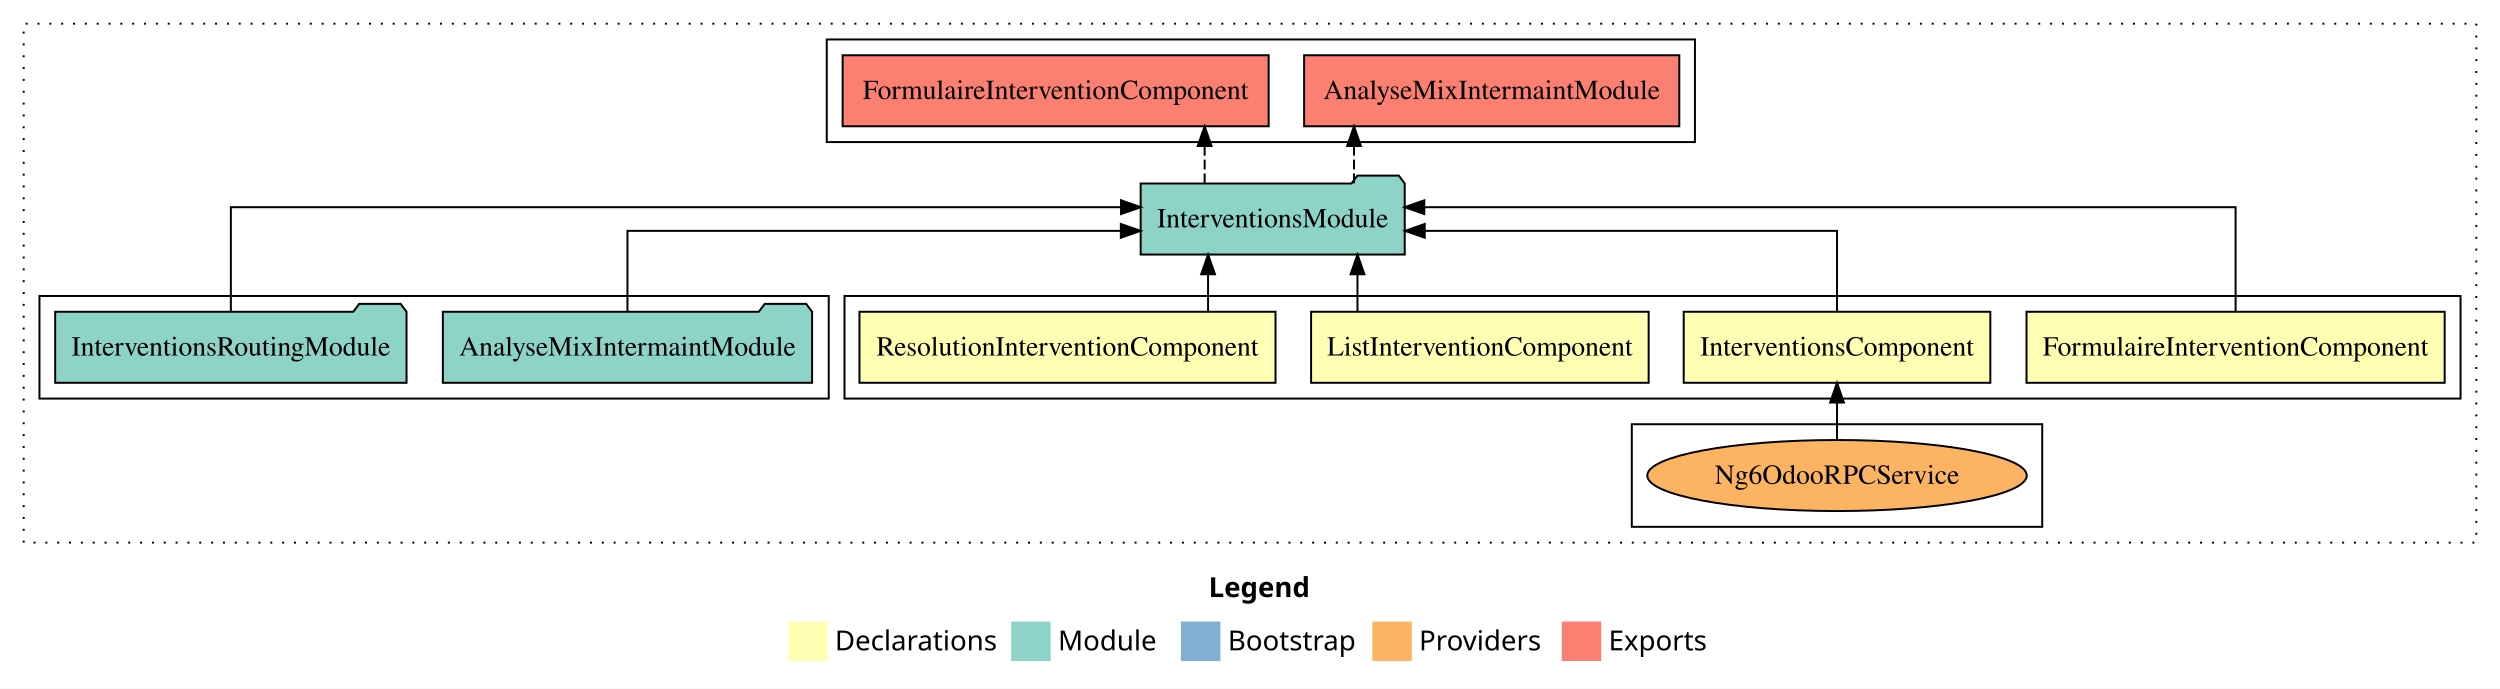
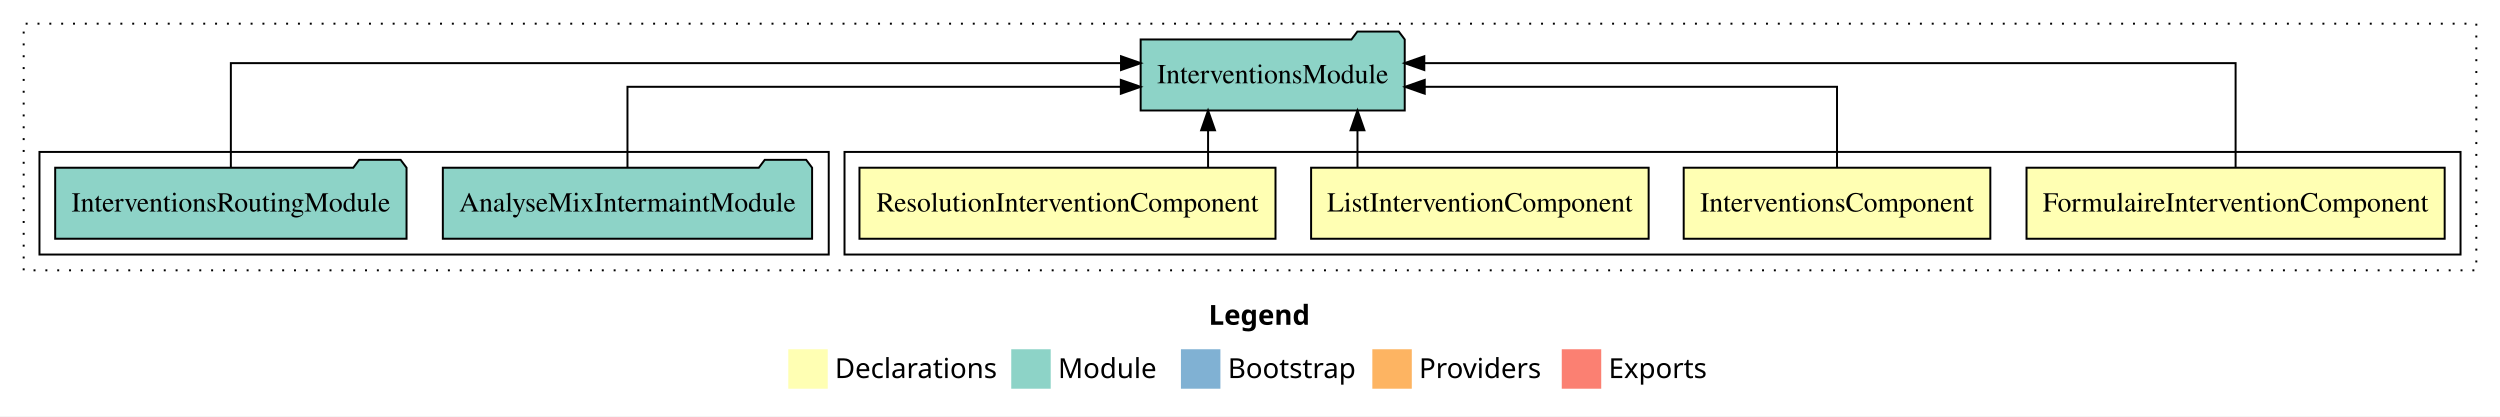
- <svg xmlns="http://www.w3.org/2000/svg" width="1267pt" height="349pt" viewBox="0.00 0.00 1267.00 349.00">
-   <g id="graph0" class="graph" transform="scale(1 1) rotate(0) translate(4 345)">
-     <polygon fill="#ffffff" stroke="transparent" points="-4,4 -4,-345 1263,-345 1263,4 -4,4" />
+ <svg xmlns="http://www.w3.org/2000/svg" width="1267pt" height="211pt" viewBox="0.00 0.00 1267.00 211.00">
+   <g id="graph0" class="graph" transform="scale(1 1) rotate(0) translate(4 207)">
+     <polygon fill="#ffffff" stroke="transparent" points="-4,4 -4,-207 1263,-207 1263,4 -4,4" />
    <text text-anchor="start" x="608.509" y="-42.4" font-family="sans-serif" font-weight="bold" font-size="14.00" fill="#000000">Legend</text>
    <polygon fill="#ffffb3" stroke="transparent" points="395.5,-10 395.5,-30 415.5,-30 415.5,-10 395.5,-10" />
    <text text-anchor="start" x="419.129" y="-15.4" font-family="sans-serif" font-size="14.00" fill="#000000">  Declarations</text>
    <polygon fill="#8dd3c7" stroke="transparent" points="508.5,-10 508.5,-30 528.5,-30 528.5,-10 508.5,-10" />
    <text text-anchor="start" x="532.225" y="-15.4" font-family="sans-serif" font-size="14.00" fill="#000000">  Module</text>
    <polygon fill="#80b1d3" stroke="transparent" points="594.5,-10 594.5,-30 614.5,-30 614.5,-10 594.5,-10" />
    <text text-anchor="start" x="618.281" y="-15.4" font-family="sans-serif" font-size="14.00" fill="#000000">  Bootstrap</text>
    <polygon fill="#fdb462" stroke="transparent" points="691.5,-10 691.5,-30 711.5,-30 711.5,-10 691.5,-10" />
    <text text-anchor="start" x="715.173" y="-15.4" font-family="sans-serif" font-size="14.00" fill="#000000">  Providers</text>
    <polygon fill="#fb8072" stroke="transparent" points="787.5,-10 787.5,-30 807.5,-30 807.5,-10 787.5,-10" />
    <text text-anchor="start" x="811.226" y="-15.4" font-family="sans-serif" font-size="14.00" fill="#000000">  Exports</text>
    <g id="clust1" class="cluster">
-       <polygon fill="none" stroke="#000000" stroke-dasharray="1,5" points="8,-70 8,-333 1251,-333 1251,-70 8,-70" />
+       <polygon fill="none" stroke="#000000" stroke-dasharray="1,5" points="8,-70 8,-195 1251,-195 1251,-70 8,-70" />
    </g>
    <g id="clust2" class="cluster">
-       <polygon fill="none" stroke="#000000" points="424,-143 424,-195 1243,-195 1243,-143 424,-143" />
-     </g>
-     <g id="clust4" class="cluster">
-       <polygon fill="none" stroke="#000000" points="823,-78 823,-130 1031,-130 1031,-78 823,-78" />
+       <polygon fill="none" stroke="#000000" points="424,-78 424,-130 1243,-130 1243,-78 424,-78" />
    </g>
    <g id="clust7" class="cluster">
-       <polygon fill="none" stroke="#000000" points="16,-143 16,-195 416,-195 416,-143 16,-143" />
-     </g>
-     <g id="clust8" class="cluster">
-       <polygon fill="none" stroke="#000000" points="415,-273 415,-325 855,-325 855,-273 415,-273" />
+       <polygon fill="none" stroke="#000000" points="16,-78 16,-130 416,-130 416,-78 16,-78" />
    </g>
    <g id="node1" class="node">
-       <polygon fill="#ffffb3" stroke="#000000" points="1234.959,-187 1023.041,-187 1023.041,-151 1234.959,-151 1234.959,-187" />
-       <text text-anchor="middle" x="1129" y="-164.8" font-family="Times,serif" font-size="14.00" fill="#000000">FormulaireInterventionComponent</text>
+       <polygon fill="#ffffb3" stroke="#000000" points="1234.959,-122 1023.041,-122 1023.041,-86 1234.959,-86 1234.959,-122" />
+       <text text-anchor="middle" x="1129" y="-99.8" font-family="Times,serif" font-size="14.00" fill="#000000">FormulaireInterventionComponent</text>
    </g>
    <g id="node5" class="node">
-       <polygon fill="#8dd3c7" stroke="#000000" points="707.917,-252 704.917,-256 683.917,-256 680.917,-252 574.083,-252 574.083,-216 707.917,-216 707.917,-252" />
-       <text text-anchor="middle" x="641" y="-229.8" font-family="Times,serif" font-size="14.00" fill="#000000">InterventionsModule</text>
+       <polygon fill="#8dd3c7" stroke="#000000" points="707.917,-187 704.917,-191 683.917,-191 680.917,-187 574.083,-187 574.083,-151 707.917,-151 707.917,-187" />
+       <text text-anchor="middle" x="641" y="-164.8" font-family="Times,serif" font-size="14.00" fill="#000000">InterventionsModule</text>
    </g>
    <g id="edge1" class="edge">
-       <path fill="none" stroke="#000000" d="M1129,-187.284C1129,-208.321 1129,-240 1129,-240 1129,-240 717.831,-240 717.831,-240" />
-       <polygon fill="#000000" stroke="#000000" points="717.831,-236.5 707.831,-240 717.831,-243.5 717.831,-236.5" />
+       <path fill="none" stroke="#000000" d="M1129,-122.284C1129,-143.321 1129,-175 1129,-175 1129,-175 717.831,-175 717.831,-175" />
+       <polygon fill="#000000" stroke="#000000" points="717.831,-171.5 707.831,-175 717.831,-178.5 717.831,-171.5" />
    </g>
    <g id="node2" class="node">
-       <polygon fill="#ffffb3" stroke="#000000" points="1004.699,-187 849.301,-187 849.301,-151 1004.699,-151 1004.699,-187" />
-       <text text-anchor="middle" x="927" y="-164.8" font-family="Times,serif" font-size="14.00" fill="#000000">InterventionsComponent</text>
+       <polygon fill="#ffffb3" stroke="#000000" points="1004.699,-122 849.301,-122 849.301,-86 1004.699,-86 1004.699,-122" />
+       <text text-anchor="middle" x="927" y="-99.8" font-family="Times,serif" font-size="14.00" fill="#000000">InterventionsComponent</text>
    </g>
    <g id="edge2" class="edge">
-       <path fill="none" stroke="#000000" d="M927,-187.023C927,-204.373 927,-228 927,-228 927,-228 718.054,-228 718.054,-228" />
-       <polygon fill="#000000" stroke="#000000" points="718.054,-224.5 708.054,-228 718.054,-231.5 718.054,-224.5" />
+       <path fill="none" stroke="#000000" d="M927,-122.022C927,-139.373 927,-163 927,-163 927,-163 718.054,-163 718.054,-163" />
+       <polygon fill="#000000" stroke="#000000" points="718.054,-159.5 708.054,-163 718.054,-166.5 718.054,-159.5" />
    </g>
    <g id="node3" class="node">
-       <polygon fill="#ffffb3" stroke="#000000" points="831.534,-187 660.466,-187 660.466,-151 831.534,-151 831.534,-187" />
-       <text text-anchor="middle" x="746" y="-164.8" font-family="Times,serif" font-size="14.00" fill="#000000">ListInterventionComponent</text>
+       <polygon fill="#ffffb3" stroke="#000000" points="831.534,-122 660.466,-122 660.466,-86 831.534,-86 831.534,-122" />
+       <text text-anchor="middle" x="746" y="-99.8" font-family="Times,serif" font-size="14.00" fill="#000000">ListInterventionComponent</text>
+     </g>
+     <g id="edge3" class="edge">
+       <path fill="none" stroke="#000000" d="M683.971,-122.106C683.971,-122.106 683.971,-140.991 683.971,-140.991" />
+       <polygon fill="#000000" stroke="#000000" points="680.471,-140.991 683.971,-150.991 687.471,-140.991 680.471,-140.991" />
+     </g>
+     <g id="node4" class="node">
+       <polygon fill="#ffffb3" stroke="#000000" points="642.423,-122 431.577,-122 431.577,-86 642.423,-86 642.423,-122" />
+       <text text-anchor="middle" x="537" y="-99.8" font-family="Times,serif" font-size="14.00" fill="#000000">ResolutionInterventionComponent</text>
    </g>
    <g id="edge4" class="edge">
-       <path fill="none" stroke="#000000" d="M683.971,-187.106C683.971,-187.106 683.971,-205.991 683.971,-205.991" />
-       <polygon fill="#000000" stroke="#000000" points="680.471,-205.991 683.971,-215.991 687.471,-205.991 680.471,-205.991" />
+       <path fill="none" stroke="#000000" d="M608.251,-122.106C608.251,-122.106 608.251,-140.991 608.251,-140.991" />
+       <polygon fill="#000000" stroke="#000000" points="604.751,-140.991 608.251,-150.991 611.751,-140.991 604.751,-140.991" />
    </g>
-     <g id="node4" class="node">
-       <polygon fill="#ffffb3" stroke="#000000" points="642.423,-187 431.577,-187 431.577,-151 642.423,-151 642.423,-187" />
-       <text text-anchor="middle" x="537" y="-164.8" font-family="Times,serif" font-size="14.00" fill="#000000">ResolutionInterventionComponent</text>
+     <g id="node6" class="node">
+       <polygon fill="#8dd3c7" stroke="#000000" points="407.569,-122 404.569,-126 383.569,-126 380.569,-122 220.431,-122 220.431,-86 407.569,-86 407.569,-122" />
+       <text text-anchor="middle" x="314" y="-99.8" font-family="Times,serif" font-size="14.00" fill="#000000">AnalyseMixIntermaintModule</text>
    </g>
    <g id="edge5" class="edge">
-       <path fill="none" stroke="#000000" d="M608.251,-187.106C608.251,-187.106 608.251,-205.991 608.251,-205.991" />
-       <polygon fill="#000000" stroke="#000000" points="604.751,-205.991 608.251,-215.991 611.751,-205.991 604.751,-205.991" />
-     </g>
-     <g id="node9" class="node">
-       <polygon fill="#fb8072" stroke="#000000" points="847.069,-317 656.931,-317 656.931,-281 847.069,-281 847.069,-317" />
-       <text text-anchor="middle" x="752" y="-294.8" font-family="Times,serif" font-size="14.00" fill="#000000">AnalyseMixIntermaintModule </text>
-     </g>
-     <g id="edge8" class="edge">
-       <path fill="none" stroke="#000000" stroke-dasharray="5,2" d="M682.212,-252.106C682.212,-252.106 682.212,-270.991 682.212,-270.991" />
-       <polygon fill="#000000" stroke="#000000" points="678.712,-270.991 682.212,-280.991 685.712,-270.991 678.712,-270.991" />
-     </g>
-     <g id="node10" class="node">
-       <polygon fill="#fb8072" stroke="#000000" points="638.96,-317 423.04,-317 423.04,-281 638.96,-281 638.96,-317" />
-       <text text-anchor="middle" x="531" y="-294.8" font-family="Times,serif" font-size="14.00" fill="#000000">FormulaireInterventionComponent </text>
-     </g>
-     <g id="edge9" class="edge">
-       <path fill="none" stroke="#000000" stroke-dasharray="5,2" d="M606.511,-252.106C606.511,-252.106 606.511,-270.991 606.511,-270.991" />
-       <polygon fill="#000000" stroke="#000000" points="603.011,-270.991 606.511,-280.991 610.011,-270.991 603.011,-270.991" />
-     </g>
-     <g id="node6" class="node">
-       <ellipse fill="#fdb462" stroke="#000000" cx="927" cy="-104" rx="96.152" ry="18" />
-       <text text-anchor="middle" x="927" y="-99.8" font-family="Times,serif" font-size="14.00" fill="#000000">Ng6OdooRPCService</text>
-     </g>
-     <g id="edge3" class="edge">
-       <path fill="none" stroke="#000000" d="M927,-122.106C927,-122.106 927,-140.991 927,-140.991" />
-       <polygon fill="#000000" stroke="#000000" points="923.5,-140.991 927,-150.991 930.5,-140.991 923.5,-140.991" />
+       <path fill="none" stroke="#000000" d="M314,-122.022C314,-139.373 314,-163 314,-163 314,-163 564.038,-163 564.038,-163" />
+       <polygon fill="#000000" stroke="#000000" points="564.038,-166.5 574.038,-163 564.038,-159.5 564.038,-166.5" />
    </g>
    <g id="node7" class="node">
-       <polygon fill="#8dd3c7" stroke="#000000" points="407.569,-187 404.569,-191 383.569,-191 380.569,-187 220.431,-187 220.431,-151 407.569,-151 407.569,-187" />
-       <text text-anchor="middle" x="314" y="-164.8" font-family="Times,serif" font-size="14.00" fill="#000000">AnalyseMixIntermaintModule</text>
+       <polygon fill="#8dd3c7" stroke="#000000" points="202.035,-122 199.035,-126 178.035,-126 175.035,-122 23.965,-122 23.965,-86 202.035,-86 202.035,-122" />
+       <text text-anchor="middle" x="113" y="-99.8" font-family="Times,serif" font-size="14.00" fill="#000000">InterventionsRoutingModule</text>
    </g>
    <g id="edge6" class="edge">
-       <path fill="none" stroke="#000000" d="M314,-187.023C314,-204.373 314,-228 314,-228 314,-228 564.038,-228 564.038,-228" />
-       <polygon fill="#000000" stroke="#000000" points="564.038,-231.5 574.038,-228 564.038,-224.5 564.038,-231.5" />
-     </g>
-     <g id="node8" class="node">
-       <polygon fill="#8dd3c7" stroke="#000000" points="202.035,-187 199.035,-191 178.035,-191 175.035,-187 23.965,-187 23.965,-151 202.035,-151 202.035,-187" />
-       <text text-anchor="middle" x="113" y="-164.8" font-family="Times,serif" font-size="14.00" fill="#000000">InterventionsRoutingModule</text>
-     </g>
-     <g id="edge7" class="edge">
-       <path fill="none" stroke="#000000" d="M113,-187.284C113,-208.321 113,-240 113,-240 113,-240 564.128,-240 564.128,-240" />
-       <polygon fill="#000000" stroke="#000000" points="564.129,-243.5 574.128,-240 564.128,-236.5 564.129,-243.5" />
+       <path fill="none" stroke="#000000" d="M113,-122.284C113,-143.321 113,-175 113,-175 113,-175 564.128,-175 564.128,-175" />
+       <polygon fill="#000000" stroke="#000000" points="564.129,-178.5 574.128,-175 564.128,-171.5 564.129,-178.5" />
    </g>
  </g>
</svg>
